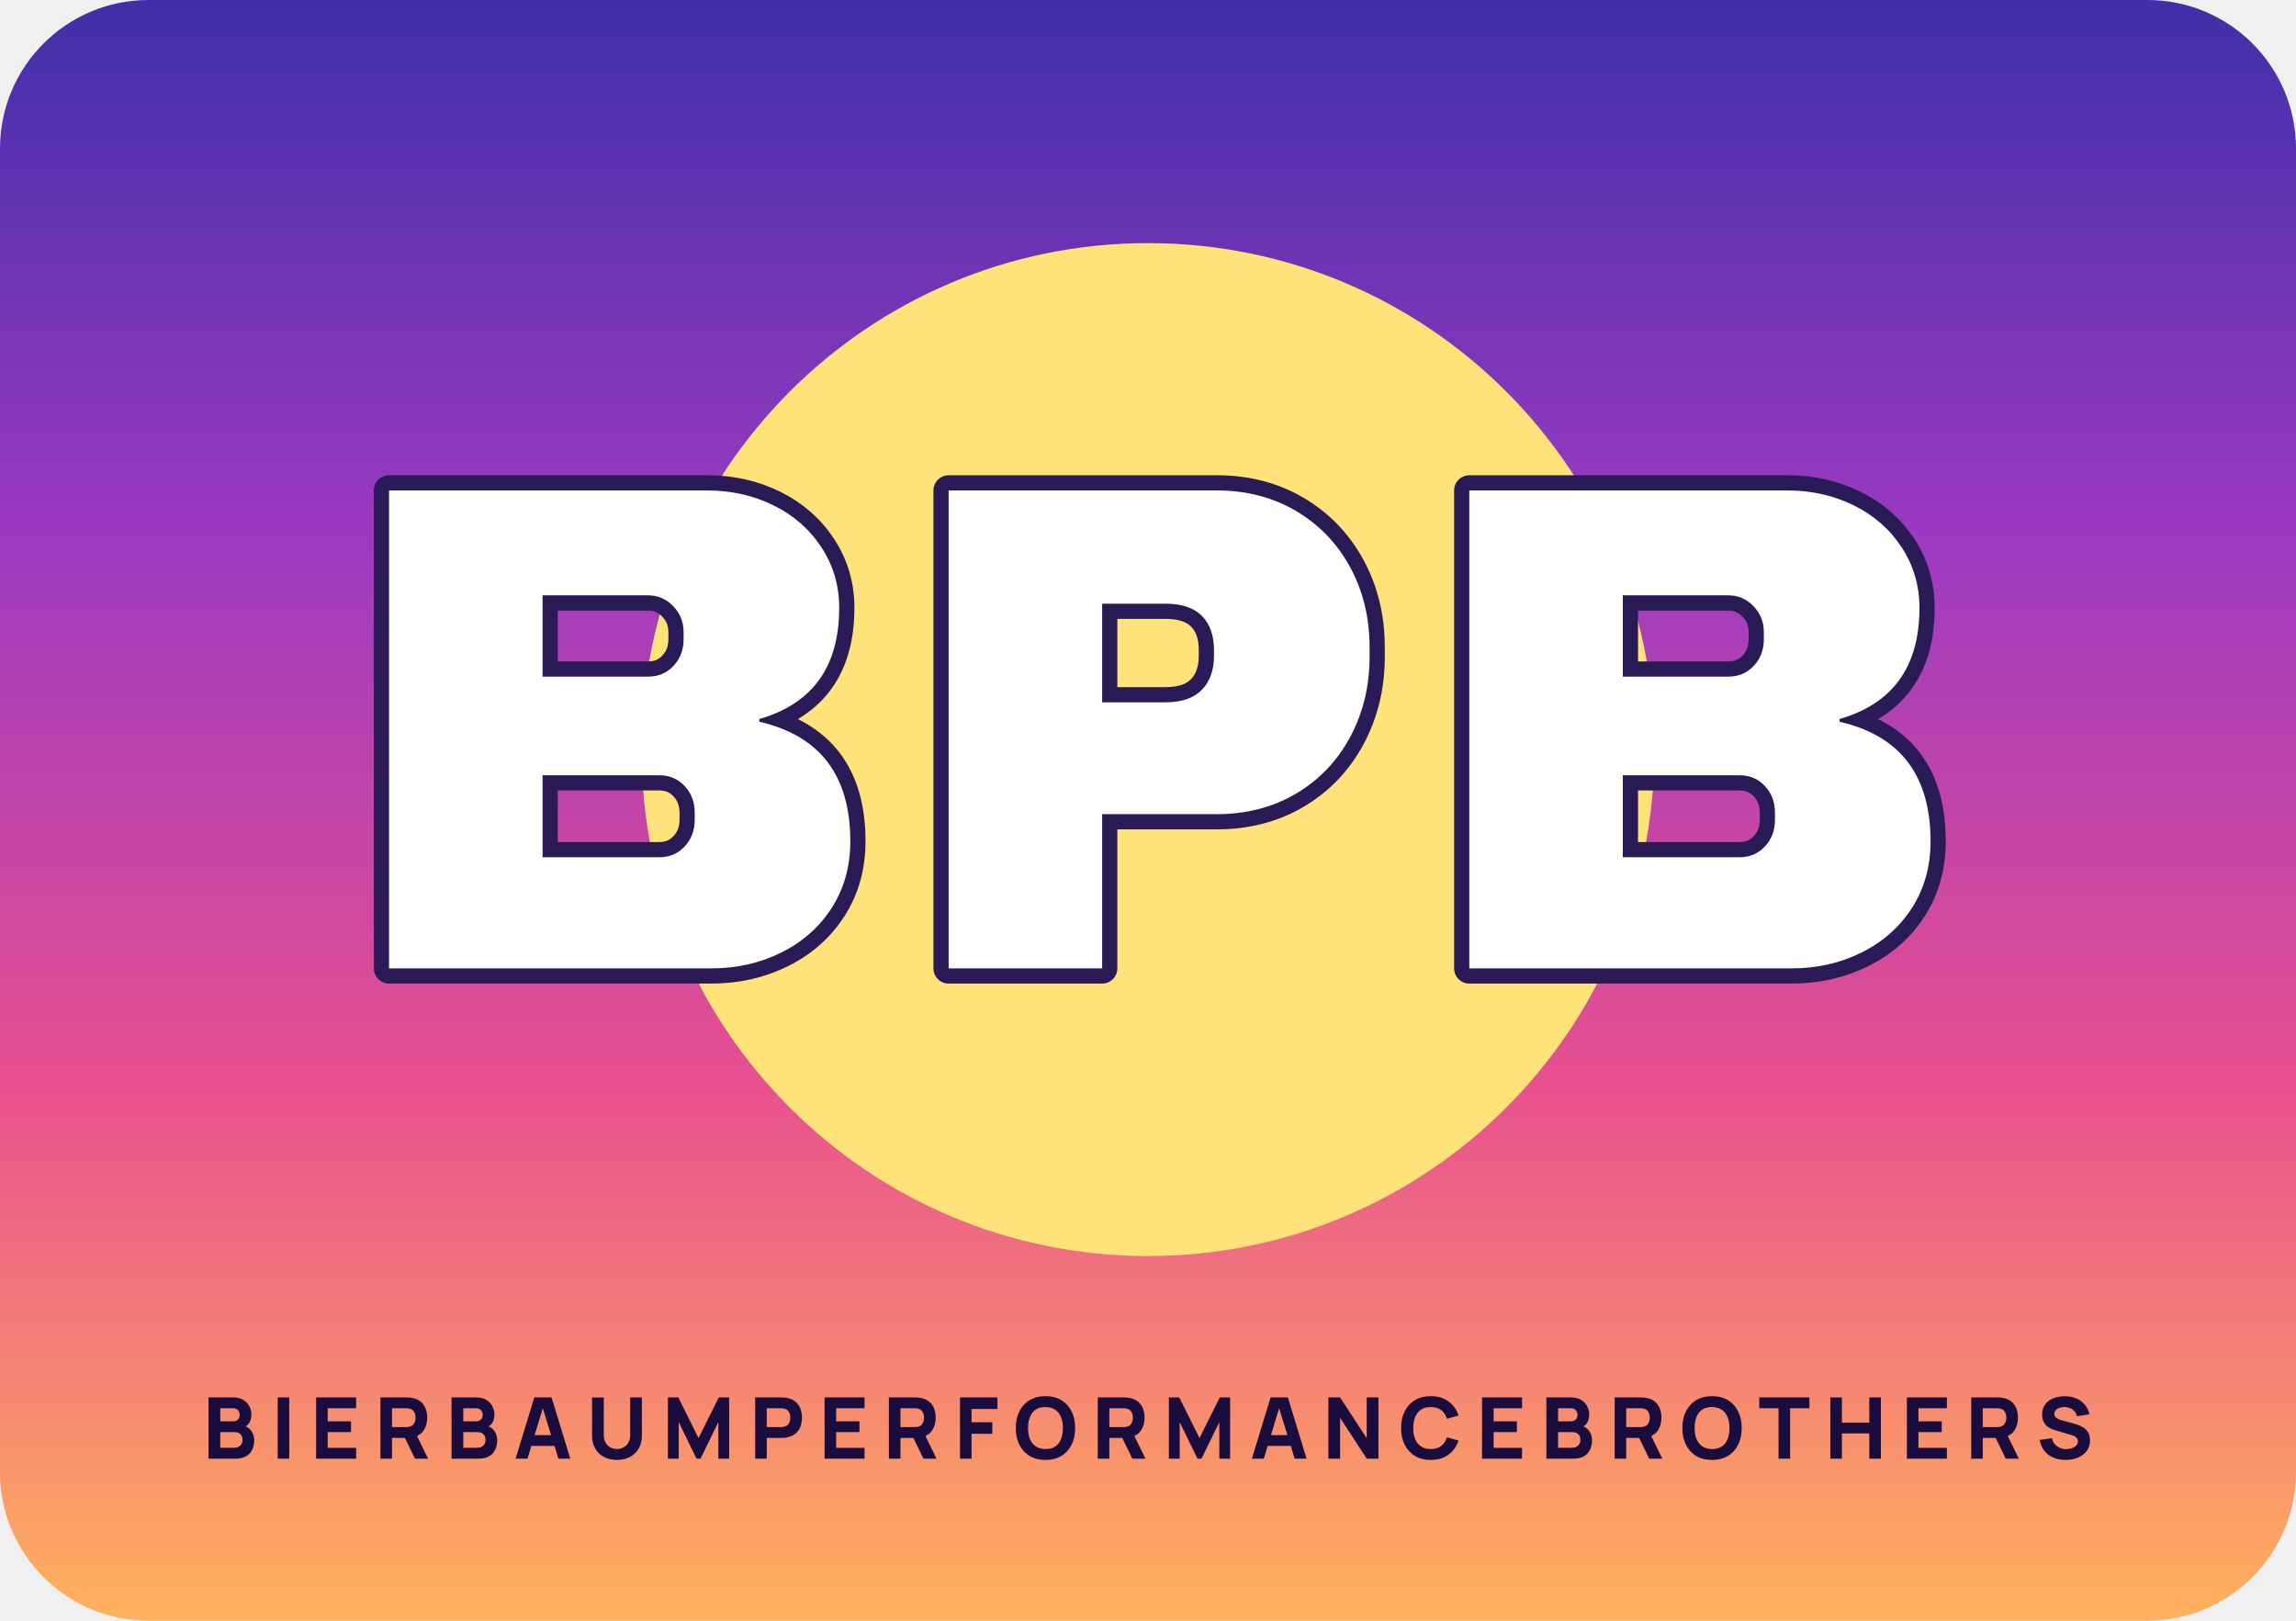
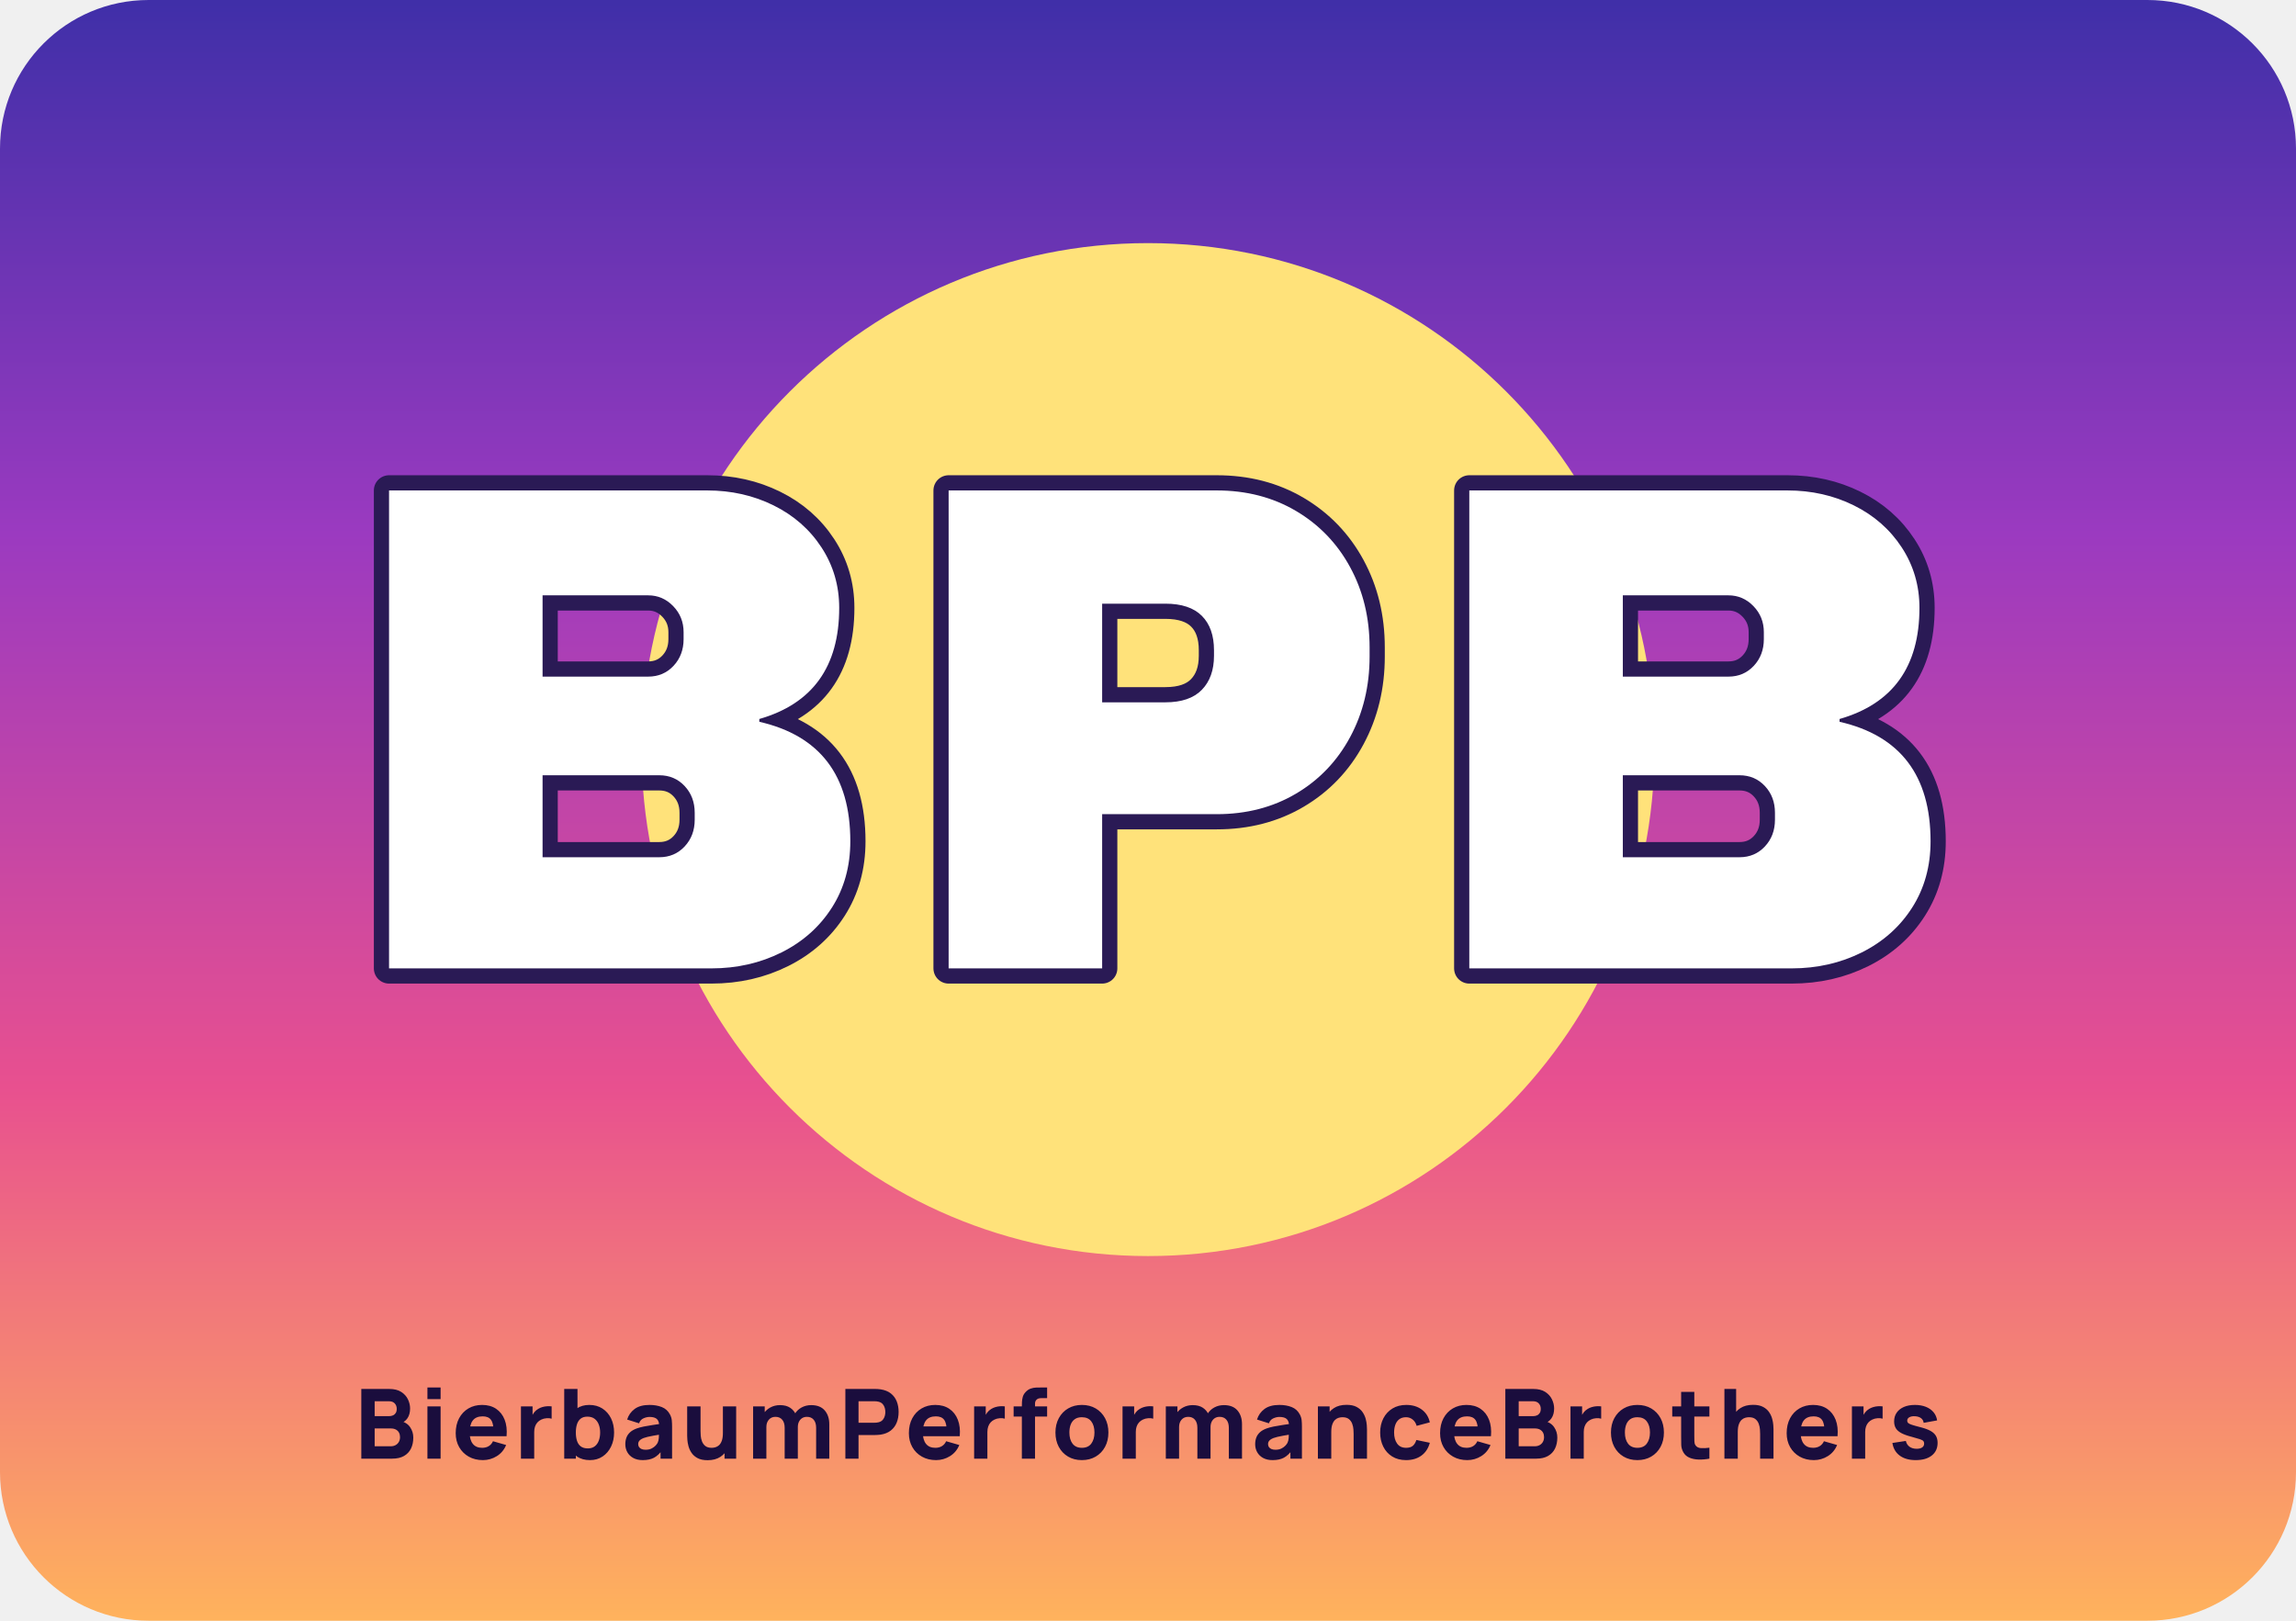
<svg xmlns="http://www.w3.org/2000/svg" viewBox="0 0 680 480">
  <defs>
    <linearGradient id="bg" x1="0" y1="0" x2="0" y2="1">
      <stop offset="0.00" stop-color="#3f2fa8" />
      <stop offset="0.33" stop-color="#9b3ac0" />
      <stop offset="0.67" stop-color="#e8508f" />
      <stop offset="1.00" stop-color="#ffb35c" />
    </linearGradient>
    <clipPath id="c">
      <rect width="680" height="480" rx="44" />
    </clipPath>
  </defs>
  <g clip-path="url(#c)">
    <rect width="680" height="480" fill="url(#bg)" />
    <circle cx="340" cy="222" r="150" fill="#ffe27a" />
    <g transform="translate(100.0 286.8)">
      <path d="M148.544 -106.779Q148.544 -80.65 124.884 -73.861V-73.038Q151.836 -66.866 151.836 -37.65Q151.836 -26.54 146.384 -18.002Q140.932 -9.464 131.468 -4.732Q122.004 0.0 110.688 0.0H15.225V-141.549H109.454Q120.152 -141.549 129.102 -137.126Q138.052 -132.702 143.298 -124.679Q148.544 -116.655 148.544 -106.779ZM60.693 -86.411H91.966Q96.492 -86.411 99.475 -89.6Q102.459 -92.789 102.459 -97.521V-99.578Q102.459 -104.105 99.372 -107.293Q96.286 -110.482 91.966 -110.482H60.693ZM60.693 -32.918H95.258Q99.784 -32.918 102.767 -36.107Q105.75 -39.296 105.75 -44.028V-46.086Q105.75 -50.818 102.767 -54.007Q99.784 -57.196 95.258 -57.196H60.693Z M305.631 -95.052V-92.377Q305.631 -79.21 299.87 -68.511Q294.11 -57.813 283.823 -51.744Q273.536 -45.674 260.368 -45.674H226.421V0.0H180.953V-141.549H260.368Q273.536 -141.549 283.823 -135.48Q294.11 -129.411 299.87 -118.815Q305.631 -108.219 305.631 -95.052ZM226.421 -78.798H245.144Q252.344 -78.798 255.945 -82.502Q259.545 -86.205 259.545 -92.583V-94.229Q259.545 -100.813 255.945 -104.413Q252.344 -108.014 245.144 -108.014H226.421Z M468.479 -106.779Q468.479 -80.65 444.818 -73.861V-73.038Q471.77 -66.866 471.77 -37.65Q471.77 -26.54 466.318 -18.002Q460.866 -9.464 451.402 -4.732Q441.938 0.0 430.622 0.0H335.159V-141.549H429.388Q440.086 -141.549 449.036 -137.126Q457.986 -132.702 463.232 -124.679Q468.479 -116.655 468.479 -106.779ZM380.628 -86.411H411.9Q416.426 -86.411 419.41 -89.6Q422.393 -92.789 422.393 -97.521V-99.578Q422.393 -104.105 419.307 -107.293Q416.221 -110.482 411.9 -110.482H380.628ZM380.628 -32.918H415.192Q419.718 -32.918 422.701 -36.107Q425.685 -39.296 425.685 -44.028V-46.086Q425.685 -50.818 422.701 -54.007Q419.718 -57.196 415.192 -57.196H380.628Z" fill="#ffffff" stroke="#2a1a55" stroke-width="9" stroke-linejoin="round" paint-order="stroke" />
    </g>
-     <g transform="translate(60.0 432)">
-       <path d="M1.763 0.0V-18.134H9.016Q10.956 -18.134 12.152 -17.359Q13.348 -16.585 13.902 -15.414Q14.456 -14.242 14.456 -13.046Q14.456 -11.522 13.77 -10.515Q13.084 -9.508 11.888 -9.168V-9.797Q13.588 -9.445 14.438 -8.223Q15.288 -7.002 15.288 -5.49Q15.288 -3.866 14.689 -2.632Q14.091 -1.398 12.87 -0.699Q11.648 0.0 9.797 0.0ZM5.239 -3.224H9.445Q10.137 -3.224 10.679 -3.52Q11.22 -3.816 11.529 -4.351Q11.837 -4.886 11.837 -5.616Q11.837 -6.259 11.573 -6.762Q11.308 -7.266 10.773 -7.562Q10.238 -7.858 9.445 -7.858H5.239ZM5.239 -11.056H8.966Q9.545 -11.056 9.999 -11.258Q10.452 -11.459 10.716 -11.881Q10.981 -12.303 10.981 -12.971Q10.981 -13.802 10.465 -14.368Q9.948 -14.935 8.966 -14.935H5.239Z M22.243 0.0V-18.134H25.668V0.0Z M33.63 0.0V-18.134H45.468V-14.935H37.056V-11.056H43.956V-7.858H37.056V-3.199H45.468V0.0Z M52.675 0.0V-18.134H60.331Q60.595 -18.134 61.042 -18.115Q61.489 -18.096 61.842 -18.033Q63.467 -17.781 64.505 -16.962Q65.544 -16.144 66.035 -14.904Q66.527 -13.663 66.527 -12.139Q66.527 -9.86 65.393 -8.242Q64.26 -6.624 61.842 -6.246L60.331 -6.145H56.1V0.0ZM62.9 0.0 59.324 -7.379 62.849 -8.059 66.778 0.0ZM56.1 -9.344H60.18Q60.444 -9.344 60.759 -9.369Q61.074 -9.394 61.338 -9.47Q62.031 -9.659 62.409 -10.106Q62.787 -10.553 62.931 -11.101Q63.076 -11.648 63.076 -12.139Q63.076 -12.631 62.931 -13.178Q62.787 -13.726 62.409 -14.173Q62.031 -14.62 61.338 -14.809Q61.074 -14.885 60.759 -14.91Q60.444 -14.935 60.18 -14.935H56.1Z M73.734 0.0V-18.134H80.987Q82.926 -18.134 84.123 -17.359Q85.319 -16.585 85.873 -15.414Q86.427 -14.242 86.427 -13.046Q86.427 -11.522 85.741 -10.515Q85.054 -9.508 83.858 -9.168V-9.797Q85.558 -9.445 86.408 -8.223Q87.258 -7.002 87.258 -5.49Q87.258 -3.866 86.66 -2.632Q86.062 -1.398 84.84 -0.699Q83.619 0.0 81.768 0.0ZM77.209 -3.224H81.415Q82.108 -3.224 82.649 -3.52Q83.191 -3.816 83.499 -4.351Q83.808 -4.886 83.808 -5.616Q83.808 -6.259 83.543 -6.762Q83.279 -7.266 82.744 -7.562Q82.208 -7.858 81.415 -7.858H77.209ZM77.209 -11.056H80.937Q81.516 -11.056 81.969 -11.258Q82.423 -11.459 82.687 -11.881Q82.951 -12.303 82.951 -12.971Q82.951 -13.802 82.435 -14.368Q81.919 -14.935 80.937 -14.935H77.209Z M92.702 0.0 98.243 -18.134H103.356L108.896 0.0H105.37L100.434 -15.993H101.089L96.228 0.0ZM96.027 -3.778V-6.976H105.597V-3.778Z M122.727 0.378Q120.536 0.378 118.874 -0.51Q117.211 -1.398 116.28 -3.01Q115.348 -4.622 115.348 -6.8V-18.108L118.823 -18.134V-6.825Q118.823 -5.931 119.126 -5.201Q119.428 -4.47 119.963 -3.942Q120.498 -3.413 121.21 -3.129Q121.921 -2.846 122.727 -2.846Q123.558 -2.846 124.27 -3.136Q124.981 -3.425 125.51 -3.954Q126.039 -4.483 126.335 -5.213Q126.631 -5.944 126.631 -6.825V-18.134H130.106V-6.8Q130.106 -4.622 129.175 -3.01Q128.243 -1.398 126.58 -0.51Q124.918 0.378 122.727 0.378Z M137.817 0.0V-18.134H140.89L146.884 -6.095L152.878 -18.134H155.951V0.0H152.752V-10.83L147.488 0.0H146.279L141.016 -10.83V0.0Z M163.661 0.0V-18.134H171.318Q171.582 -18.134 172.029 -18.115Q172.476 -18.096 172.829 -18.033Q174.453 -17.781 175.492 -16.962Q176.531 -16.144 177.022 -14.904Q177.513 -13.663 177.513 -12.139Q177.513 -10.616 177.016 -9.375Q176.519 -8.135 175.48 -7.316Q174.441 -6.498 172.829 -6.246Q172.476 -6.196 172.023 -6.17Q171.57 -6.145 171.318 -6.145H167.087V0.0ZM167.087 -9.344H171.167Q171.431 -9.344 171.746 -9.369Q172.061 -9.394 172.325 -9.47Q173.018 -9.659 173.396 -10.106Q173.773 -10.553 173.918 -11.101Q174.063 -11.648 174.063 -12.139Q174.063 -12.631 173.918 -13.178Q173.773 -13.726 173.396 -14.173Q173.018 -14.62 172.325 -14.809Q172.061 -14.885 171.746 -14.91Q171.431 -14.935 171.167 -14.935H167.087Z M184.217 0.0V-18.134H196.054V-14.935H187.642V-11.056H194.543V-7.858H187.642V-3.199H196.054V0.0Z M203.261 0.0V-18.134H210.917Q211.182 -18.134 211.629 -18.115Q212.076 -18.096 212.428 -18.033Q214.053 -17.781 215.092 -16.962Q216.13 -16.144 216.622 -14.904Q217.113 -13.663 217.113 -12.139Q217.113 -9.86 215.979 -8.242Q214.846 -6.624 212.428 -6.246L210.917 -6.145H206.686V0.0ZM213.486 0.0 209.91 -7.379 213.436 -8.059 217.365 0.0ZM206.686 -9.344H210.766Q211.03 -9.344 211.345 -9.369Q211.66 -9.394 211.925 -9.47Q212.617 -9.659 212.995 -10.106Q213.373 -10.553 213.517 -11.101Q213.662 -11.648 213.662 -12.139Q213.662 -12.631 213.517 -13.178Q213.373 -13.726 212.995 -14.173Q212.617 -14.62 211.925 -14.809Q211.66 -14.885 211.345 -14.91Q211.03 -14.935 210.766 -14.935H206.686Z M224.32 0.0V-18.134H235.401V-14.708H227.745V-10.779H233.89V-7.354H227.745V0.0Z M249.635 0.378Q246.915 0.378 244.944 -0.806Q242.973 -1.99 241.909 -4.118Q240.845 -6.246 240.845 -9.067Q240.845 -11.888 241.909 -14.016Q242.973 -16.144 244.944 -17.328Q246.915 -18.511 249.635 -18.511Q252.355 -18.511 254.326 -17.328Q256.297 -16.144 257.361 -14.016Q258.425 -11.888 258.425 -9.067Q258.425 -6.246 257.361 -4.118Q256.297 -1.99 254.326 -0.806Q252.355 0.378 249.635 0.378ZM249.635 -2.846Q251.36 -2.821 252.506 -3.589Q253.652 -4.357 254.225 -5.767Q254.798 -7.178 254.798 -9.067Q254.798 -10.956 254.225 -12.341Q253.652 -13.726 252.506 -14.494Q251.36 -15.262 249.635 -15.288Q247.91 -15.313 246.764 -14.545Q245.618 -13.776 245.045 -12.366Q244.472 -10.956 244.472 -9.067Q244.472 -7.178 245.045 -5.793Q245.618 -4.407 246.764 -3.639Q247.91 -2.871 249.635 -2.846Z M265.128 0.0V-18.134H272.784Q273.049 -18.134 273.496 -18.115Q273.943 -18.096 274.295 -18.033Q275.92 -17.781 276.959 -16.962Q277.998 -16.144 278.489 -14.904Q278.98 -13.663 278.98 -12.139Q278.98 -9.86 277.847 -8.242Q276.713 -6.624 274.295 -6.246L272.784 -6.145H268.553V0.0ZM275.353 0.0 271.777 -7.379 275.303 -8.059 279.232 0.0ZM268.553 -9.344H272.633Q272.898 -9.344 273.213 -9.369Q273.527 -9.394 273.792 -9.47Q274.484 -9.659 274.862 -10.106Q275.24 -10.553 275.385 -11.101Q275.53 -11.648 275.53 -12.139Q275.53 -12.631 275.385 -13.178Q275.24 -13.726 274.862 -14.173Q274.484 -14.62 273.792 -14.809Q273.527 -14.885 273.213 -14.91Q272.898 -14.935 272.633 -14.935H268.553Z M286.187 0.0V-18.134H289.26L295.254 -6.095L301.248 -18.134H304.32V0.0H301.122V-10.83L295.858 0.0H294.649L289.385 -10.83V0.0Z M310.772 0.0 316.313 -18.134H321.425L326.966 0.0H323.44L318.504 -15.993H319.159L314.298 0.0ZM314.096 -3.778V-6.976H323.667V-3.778Z M333.418 0.0V-18.134H336.893L344.776 -6.045V-18.134H348.252V0.0H344.776L336.893 -12.089V0.0Z M363.745 0.378Q361.025 0.378 359.054 -0.806Q357.083 -1.99 356.019 -4.118Q354.955 -6.246 354.955 -9.067Q354.955 -11.888 356.019 -14.016Q357.083 -16.144 359.054 -17.328Q361.025 -18.511 363.745 -18.511Q366.868 -18.511 368.99 -16.962Q371.112 -15.414 371.98 -12.769L368.53 -11.812Q368.026 -13.462 366.83 -14.375Q365.634 -15.288 363.745 -15.288Q362.02 -15.288 360.867 -14.519Q359.715 -13.751 359.136 -12.353Q358.557 -10.956 358.557 -9.067Q358.557 -7.178 359.136 -5.78Q359.715 -4.382 360.867 -3.614Q362.02 -2.846 363.745 -2.846Q365.634 -2.846 366.83 -3.765Q368.026 -4.685 368.53 -6.322L371.98 -5.365Q371.112 -2.72 368.99 -1.171Q366.868 0.378 363.745 0.378Z M378.935 0.0V-18.134H390.773V-14.935H382.361V-11.056H389.262V-7.858H382.361V-3.199H390.773V0.0Z M397.98 0.0V-18.134H405.233Q407.172 -18.134 408.369 -17.359Q409.565 -16.585 410.119 -15.414Q410.673 -14.242 410.673 -13.046Q410.673 -11.522 409.987 -10.515Q409.301 -9.508 408.104 -9.168V-9.797Q409.804 -9.445 410.654 -8.223Q411.504 -7.002 411.504 -5.49Q411.504 -3.866 410.906 -2.632Q410.308 -1.398 409.086 -0.699Q407.865 0.0 406.014 0.0ZM401.455 -3.224H405.661Q406.354 -3.224 406.895 -3.52Q407.437 -3.816 407.745 -4.351Q408.054 -4.886 408.054 -5.616Q408.054 -6.259 407.789 -6.762Q407.525 -7.266 406.99 -7.562Q406.455 -7.858 405.661 -7.858H401.455ZM401.455 -11.056H405.183Q405.762 -11.056 406.215 -11.258Q406.669 -11.459 406.933 -11.881Q407.198 -12.303 407.198 -12.971Q407.198 -13.802 406.681 -14.368Q406.165 -14.935 405.183 -14.935H401.455Z M418.207 0.0V-18.134H425.864Q426.128 -18.134 426.575 -18.115Q427.022 -18.096 427.375 -18.033Q428.999 -17.781 430.038 -16.962Q431.077 -16.144 431.568 -14.904Q432.06 -13.663 432.06 -12.139Q432.06 -9.86 430.926 -8.242Q429.793 -6.624 427.375 -6.246L425.864 -6.145H421.633V0.0ZM428.433 0.0 424.856 -7.379 428.382 -8.059 432.311 0.0ZM421.633 -9.344H425.713Q425.977 -9.344 426.292 -9.369Q426.607 -9.394 426.871 -9.47Q427.564 -9.659 427.942 -10.106Q428.319 -10.553 428.464 -11.101Q428.609 -11.648 428.609 -12.139Q428.609 -12.631 428.464 -13.178Q428.319 -13.726 427.942 -14.173Q427.564 -14.62 426.871 -14.809Q426.607 -14.885 426.292 -14.91Q425.977 -14.935 425.713 -14.935H421.633Z M447.049 0.378Q444.329 0.378 442.358 -0.806Q440.387 -1.99 439.323 -4.118Q438.259 -6.246 438.259 -9.067Q438.259 -11.888 439.323 -14.016Q440.387 -16.144 442.358 -17.328Q444.329 -18.511 447.049 -18.511Q449.769 -18.511 451.74 -17.328Q453.71 -16.144 454.774 -14.016Q455.839 -11.888 455.839 -9.067Q455.839 -6.246 454.774 -4.118Q453.71 -1.99 451.74 -0.806Q449.769 0.378 447.049 0.378ZM447.049 -2.846Q448.774 -2.821 449.92 -3.589Q451.066 -4.357 451.639 -5.767Q452.212 -7.178 452.212 -9.067Q452.212 -10.956 451.639 -12.341Q451.066 -13.726 449.92 -14.494Q448.774 -15.262 447.049 -15.288Q445.324 -15.313 444.178 -14.545Q443.032 -13.776 442.459 -12.366Q441.886 -10.956 441.886 -9.067Q441.886 -7.178 442.459 -5.793Q443.032 -4.407 444.178 -3.639Q445.324 -2.871 447.049 -2.846Z M466.748 0.0V-14.935H461.031V-18.134H475.89V-14.935H470.173V0.0Z M482.09 0.0V-18.134H485.515V-10.679H493.625V-18.134H497.05V0.0H493.625V-7.48H485.515V0.0Z M504.76 0.0V-18.134H516.598V-14.935H508.186V-11.056H515.086V-7.858H508.186V-3.199H516.598V0.0Z M523.805 0.0V-18.134H531.461Q531.725 -18.134 532.172 -18.115Q532.619 -18.096 532.972 -18.033Q534.597 -17.781 535.635 -16.962Q536.674 -16.144 537.165 -14.904Q537.657 -13.663 537.657 -12.139Q537.657 -9.86 536.523 -8.242Q535.39 -6.624 532.972 -6.246L531.461 -6.145H527.23V0.0ZM534.03 0.0 530.454 -7.379 533.979 -8.059 537.908 0.0ZM527.23 -9.344H531.31Q531.574 -9.344 531.889 -9.369Q532.204 -9.394 532.468 -9.47Q533.161 -9.659 533.539 -10.106Q533.917 -10.553 534.061 -11.101Q534.206 -11.648 534.206 -12.139Q534.206 -12.631 534.061 -13.178Q533.917 -13.726 533.539 -14.173Q533.161 -14.62 532.468 -14.809Q532.204 -14.885 531.889 -14.91Q531.574 -14.935 531.31 -14.935H527.23Z M551.714 0.378Q549.699 0.378 548.081 -0.334Q546.463 -1.045 545.424 -2.374Q544.385 -3.702 544.108 -5.541L547.684 -6.07Q548.062 -4.508 549.246 -3.664Q550.43 -2.821 551.941 -2.821Q552.784 -2.821 553.578 -3.085Q554.371 -3.35 554.881 -3.866Q555.391 -4.382 555.391 -5.138Q555.391 -5.415 555.309 -5.673Q555.227 -5.931 555.038 -6.158Q554.85 -6.385 554.503 -6.586Q554.157 -6.787 553.628 -6.951L548.918 -8.336Q548.389 -8.488 547.691 -8.765Q546.992 -9.042 546.337 -9.558Q545.682 -10.074 545.248 -10.924Q544.813 -11.774 544.813 -13.071Q544.813 -14.897 545.732 -16.106Q546.652 -17.315 548.188 -17.907Q549.724 -18.499 551.588 -18.486Q553.464 -18.461 554.938 -17.844Q556.411 -17.227 557.406 -16.049Q558.401 -14.872 558.841 -13.172L555.139 -12.542Q554.938 -13.424 554.396 -14.028Q553.855 -14.633 553.105 -14.948Q552.356 -15.262 551.538 -15.288Q550.732 -15.313 550.02 -15.067Q549.309 -14.822 548.862 -14.356Q548.415 -13.89 548.415 -13.248Q548.415 -12.656 548.78 -12.284Q549.145 -11.913 549.699 -11.686Q550.253 -11.459 550.832 -11.308L553.981 -10.452Q554.686 -10.263 555.542 -9.955Q556.398 -9.646 557.186 -9.098Q557.973 -8.55 558.483 -7.656Q558.993 -6.762 558.993 -5.39Q558.993 -3.929 558.382 -2.84Q557.771 -1.75 556.738 -1.039Q555.706 -0.327 554.403 0.025Q553.099 0.378 551.714 0.378Z" fill="#1a0d3d" />
+     <g transform="translate(105.0 432)">
+       <path d="M2.007 0.0V-20.644H10.265Q12.473 -20.644 13.834 -19.763Q15.196 -18.881 15.827 -17.548Q16.458 -16.214 16.458 -14.852Q16.458 -13.118 15.677 -11.971Q14.895 -10.824 13.533 -10.437V-11.154Q15.469 -10.752 16.437 -9.362Q17.404 -7.971 17.404 -6.251Q17.404 -4.401 16.723 -2.996Q16.042 -1.591 14.652 -0.796Q13.261 0.0 11.154 0.0ZM5.964 -3.67H10.752Q11.541 -3.67 12.157 -4.007Q12.774 -4.344 13.125 -4.953Q13.476 -5.562 13.476 -6.394Q13.476 -7.125 13.175 -7.699Q12.874 -8.272 12.265 -8.609Q11.655 -8.946 10.752 -8.946H5.964ZM5.964 -12.587H10.207Q10.867 -12.587 11.383 -12.817Q11.899 -13.046 12.2 -13.526Q12.501 -14.007 12.501 -14.766Q12.501 -15.713 11.913 -16.358Q11.326 -17.003 10.207 -17.003H5.964Z M21.59 -17.634V-21.074H25.49V-17.634ZM21.59 0.0V-15.483H25.49V0.0Z M38.02 0.43Q35.64 0.43 33.826 -0.595Q32.013 -1.62 30.988 -3.419Q29.963 -5.218 29.963 -7.541Q29.963 -10.078 30.966 -11.956Q31.97 -13.834 33.733 -14.874Q35.497 -15.913 37.79 -15.913Q40.228 -15.913 41.934 -14.766Q43.64 -13.619 44.457 -11.541Q45.274 -9.462 45.03 -6.652H41.174V-8.086Q41.174 -10.451 40.421 -11.491Q39.668 -12.53 37.962 -12.53Q35.97 -12.53 35.031 -11.318Q34.092 -10.107 34.092 -7.742Q34.092 -5.577 35.031 -4.394Q35.97 -3.211 37.79 -3.211Q38.937 -3.211 39.754 -3.713Q40.572 -4.215 41.002 -5.161L44.901 -4.043Q44.027 -1.921 42.141 -0.745Q40.256 0.43 38.02 0.43ZM32.887 -6.652V-9.548H43.152V-6.652Z M49.288 0.0V-15.483H52.729V-11.698L52.356 -12.186Q52.657 -12.989 53.159 -13.648Q53.661 -14.308 54.392 -14.738Q54.951 -15.082 55.61 -15.275Q56.27 -15.469 56.972 -15.519Q57.675 -15.569 58.377 -15.483V-11.842Q57.732 -12.042 56.879 -11.978Q56.026 -11.913 55.338 -11.584Q54.65 -11.268 54.177 -10.745Q53.704 -10.222 53.46 -9.512Q53.216 -8.802 53.216 -7.914V0.0Z M69.732 0.43Q67.423 0.43 65.875 -0.645Q64.327 -1.72 63.545 -3.57Q62.764 -5.419 62.764 -7.742Q62.764 -10.064 63.538 -11.913Q64.312 -13.763 65.818 -14.838Q67.323 -15.913 69.531 -15.913Q71.753 -15.913 73.402 -14.852Q75.05 -13.791 75.961 -11.949Q76.871 -10.107 76.871 -7.742Q76.871 -5.419 75.975 -3.57Q75.079 -1.72 73.473 -0.645Q71.868 0.43 69.732 0.43ZM62.105 0.0V-20.644H66.033V-10.609H65.545V0.0ZM69.101 -3.039Q70.362 -3.039 71.165 -3.67Q71.968 -4.301 72.355 -5.369Q72.742 -6.437 72.742 -7.742Q72.742 -9.032 72.341 -10.1Q71.939 -11.168 71.101 -11.806Q70.262 -12.444 68.957 -12.444Q67.739 -12.444 66.986 -11.856Q66.234 -11.268 65.889 -10.207Q65.545 -9.147 65.545 -7.742Q65.545 -6.337 65.889 -5.276Q66.234 -4.215 67.015 -3.627Q67.796 -3.039 69.101 -3.039Z M85.358 0.43Q83.695 0.43 82.541 -0.208Q81.387 -0.846 80.792 -1.914Q80.197 -2.982 80.197 -4.272Q80.197 -5.347 80.527 -6.236Q80.857 -7.125 81.595 -7.806Q82.333 -8.487 83.58 -8.946Q84.441 -9.261 85.63 -9.505Q86.82 -9.749 88.326 -9.971Q89.831 -10.193 91.637 -10.465L90.232 -9.691Q90.232 -11.068 89.573 -11.713Q88.913 -12.358 87.365 -12.358Q86.505 -12.358 85.573 -11.942Q84.641 -11.526 84.269 -10.465L80.742 -11.584Q81.33 -13.505 82.95 -14.709Q84.57 -15.913 87.365 -15.913Q89.415 -15.913 91.007 -15.282Q92.598 -14.652 93.415 -13.103Q93.874 -12.243 93.96 -11.383Q94.046 -10.523 94.046 -9.462V0.0H90.634V-3.183L91.121 -2.523Q89.989 -0.961 88.677 -0.265Q87.365 0.43 85.358 0.43ZM86.19 -2.638Q87.265 -2.638 88.003 -3.018Q88.741 -3.398 89.179 -3.885Q89.616 -4.373 89.774 -4.702Q90.075 -5.333 90.125 -6.172Q90.175 -7.01 90.175 -7.57L91.322 -7.283Q89.587 -6.996 88.512 -6.803Q87.437 -6.609 86.777 -6.451Q86.118 -6.294 85.616 -6.107Q85.043 -5.878 84.691 -5.613Q84.34 -5.347 84.175 -5.032Q84.01 -4.717 84.01 -4.33Q84.01 -3.799 84.276 -3.419Q84.541 -3.039 85.028 -2.839Q85.516 -2.638 86.19 -2.638Z M104.569 0.459Q102.748 0.459 101.601 -0.158Q100.454 -0.774 99.816 -1.72Q99.178 -2.667 98.906 -3.692Q98.633 -4.717 98.576 -5.562Q98.519 -6.408 98.519 -6.795V-15.483H102.476V-8.172Q102.476 -7.641 102.533 -6.817Q102.59 -5.993 102.891 -5.161Q103.192 -4.33 103.873 -3.77Q104.554 -3.211 105.802 -3.211Q106.303 -3.211 106.877 -3.369Q107.45 -3.527 107.952 -3.978Q108.454 -4.43 108.776 -5.312Q109.099 -6.193 109.099 -7.627L111.335 -6.566Q111.335 -4.731 110.59 -3.125Q109.844 -1.52 108.346 -0.53Q106.848 0.459 104.569 0.459ZM109.586 0.0V-5.132H109.099V-15.483H113.027V0.0Z M136.711 0.0V-9.147Q136.711 -10.681 135.987 -11.534Q135.263 -12.387 133.987 -12.387Q133.17 -12.387 132.567 -12.007Q131.965 -11.627 131.628 -10.946Q131.291 -10.265 131.291 -9.376L129.657 -10.465Q129.657 -12.057 130.41 -13.275Q131.162 -14.494 132.431 -15.175Q133.7 -15.856 135.248 -15.856Q137.901 -15.856 139.255 -14.286Q140.61 -12.716 140.61 -10.179V0.0ZM118.045 0.0V-15.483H121.485V-10.351H121.973V0.0ZM127.392 0.0V-9.147Q127.392 -10.681 126.668 -11.534Q125.944 -12.387 124.668 -12.387Q123.45 -12.387 122.711 -11.548Q121.973 -10.709 121.973 -9.376L120.339 -10.523Q120.339 -12.042 121.098 -13.247Q121.858 -14.451 123.141 -15.153Q124.424 -15.856 126.016 -15.856Q127.836 -15.856 129.005 -15.082Q130.173 -14.308 130.732 -13.017Q131.291 -11.727 131.291 -10.179V0.0Z M145.37 0.0V-20.644H154.086Q154.387 -20.644 154.896 -20.623Q155.405 -20.601 155.806 -20.53Q157.656 -20.243 158.839 -19.311Q160.021 -18.379 160.58 -16.967Q161.14 -15.555 161.14 -13.82Q161.14 -12.085 160.573 -10.673Q160.007 -9.261 158.824 -8.329Q157.642 -7.398 155.806 -7.111Q155.405 -7.053 154.889 -7.025Q154.373 -6.996 154.086 -6.996H149.269V0.0ZM149.269 -10.638H153.914Q154.215 -10.638 154.574 -10.666Q154.932 -10.695 155.233 -10.781Q156.022 -10.996 156.452 -11.505Q156.882 -12.014 157.047 -12.637Q157.211 -13.261 157.211 -13.82Q157.211 -14.379 157.047 -15.003Q156.882 -15.627 156.452 -16.135Q156.022 -16.644 155.233 -16.859Q154.932 -16.945 154.574 -16.974Q154.215 -17.003 153.914 -17.003H149.269Z M172.236 0.43Q169.856 0.43 168.042 -0.595Q166.229 -1.62 165.204 -3.419Q164.179 -5.218 164.179 -7.541Q164.179 -10.078 165.182 -11.956Q166.186 -13.834 167.949 -14.874Q169.713 -15.913 172.006 -15.913Q174.444 -15.913 176.15 -14.766Q177.856 -13.619 178.673 -11.541Q179.49 -9.462 179.246 -6.652H175.39V-8.086Q175.39 -10.451 174.637 -11.491Q173.885 -12.53 172.179 -12.53Q170.186 -12.53 169.247 -11.318Q168.308 -10.107 168.308 -7.742Q168.308 -5.577 169.247 -4.394Q170.186 -3.211 172.006 -3.211Q173.153 -3.211 173.971 -3.713Q174.788 -4.215 175.218 -5.161L179.117 -4.043Q178.243 -1.921 176.358 -0.745Q174.472 0.43 172.236 0.43ZM167.103 -6.652V-9.548H177.368V-6.652Z M183.504 0.0V-15.483H186.945V-11.698L186.572 -12.186Q186.873 -12.989 187.375 -13.648Q187.877 -14.308 188.608 -14.738Q189.167 -15.082 189.826 -15.275Q190.486 -15.469 191.188 -15.519Q191.891 -15.569 192.593 -15.483V-11.842Q191.948 -12.042 191.095 -11.978Q190.242 -11.913 189.554 -11.584Q188.866 -11.268 188.393 -10.745Q187.92 -10.222 187.676 -9.512Q187.432 -8.802 187.432 -7.914V0.0Z M197.64 0.0V-15.426Q197.64 -16.014 197.668 -16.759Q197.697 -17.505 197.905 -18.264Q198.113 -19.024 198.672 -19.641Q199.389 -20.444 200.227 -20.737Q201.066 -21.031 201.855 -21.053Q202.643 -21.074 203.202 -21.074H205.123V-17.92H203.346Q202.428 -17.92 201.984 -17.454Q201.539 -16.988 201.539 -16.343V0.0ZM195.203 -12.473V-15.483H205.123V-12.473Z M215.417 0.43Q213.08 0.43 211.316 -0.616Q209.553 -1.663 208.571 -3.505Q207.589 -5.347 207.589 -7.742Q207.589 -10.164 208.593 -12.007Q209.596 -13.849 211.36 -14.881Q213.123 -15.913 215.417 -15.913Q217.753 -15.913 219.524 -14.867Q221.295 -13.82 222.284 -11.978Q223.273 -10.136 223.273 -7.742Q223.273 -5.333 222.277 -3.491Q221.28 -1.649 219.51 -0.609Q217.739 0.43 215.417 0.43ZM215.417 -3.211Q217.295 -3.211 218.219 -4.48Q219.144 -5.749 219.144 -7.742Q219.144 -9.806 218.205 -11.039Q217.266 -12.272 215.417 -12.272Q214.141 -12.272 213.324 -11.698Q212.506 -11.125 212.112 -10.107Q211.718 -9.089 211.718 -7.742Q211.718 -5.663 212.657 -4.437Q213.596 -3.211 215.417 -3.211Z M227.459 0.0V-15.483H230.9V-11.698L230.527 -12.186Q230.828 -12.989 231.33 -13.648Q231.832 -14.308 232.563 -14.738Q233.122 -15.082 233.781 -15.275Q234.441 -15.469 235.143 -15.519Q235.846 -15.569 236.548 -15.483V-11.842Q235.903 -12.042 235.05 -11.978Q234.197 -11.913 233.509 -11.584Q232.821 -11.268 232.348 -10.745Q231.875 -10.222 231.631 -9.512Q231.387 -8.802 231.387 -7.914V0.0Z M258.942 0.0V-9.147Q258.942 -10.681 258.218 -11.534Q257.494 -12.387 256.218 -12.387Q255.401 -12.387 254.798 -12.007Q254.196 -11.627 253.859 -10.946Q253.522 -10.265 253.522 -9.376L251.888 -10.465Q251.888 -12.057 252.641 -13.275Q253.393 -14.494 254.662 -15.175Q255.931 -15.856 257.479 -15.856Q260.131 -15.856 261.486 -14.286Q262.841 -12.716 262.841 -10.179V0.0ZM240.276 0.0V-15.483H243.716V-10.351H244.204V0.0ZM249.623 0.0V-9.147Q249.623 -10.681 248.899 -11.534Q248.175 -12.387 246.899 -12.387Q245.681 -12.387 244.942 -11.548Q244.204 -10.709 244.204 -9.376L242.57 -10.523Q242.57 -12.042 243.329 -13.247Q244.089 -14.451 245.372 -15.153Q246.655 -15.856 248.247 -15.856Q250.067 -15.856 251.236 -15.082Q252.404 -14.308 252.963 -13.017Q253.522 -11.727 253.522 -10.179V0.0Z M271.902 0.43Q270.239 0.43 269.084 -0.208Q267.93 -0.846 267.335 -1.914Q266.74 -2.982 266.74 -4.272Q266.74 -5.347 267.07 -6.236Q267.4 -7.125 268.138 -7.806Q268.877 -8.487 270.124 -8.946Q270.984 -9.261 272.174 -9.505Q273.364 -9.749 274.869 -9.971Q276.374 -10.193 278.181 -10.465L276.776 -9.691Q276.776 -11.068 276.116 -11.713Q275.457 -12.358 273.909 -12.358Q273.048 -12.358 272.117 -11.942Q271.185 -11.526 270.812 -10.465L267.285 -11.584Q267.873 -13.505 269.493 -14.709Q271.113 -15.913 273.909 -15.913Q275.959 -15.913 277.55 -15.282Q279.141 -14.652 279.959 -13.103Q280.417 -12.243 280.503 -11.383Q280.589 -10.523 280.589 -9.462V0.0H277.177V-3.183L277.665 -2.523Q276.532 -0.961 275.22 -0.265Q273.909 0.43 271.902 0.43ZM272.733 -2.638Q273.808 -2.638 274.547 -3.018Q275.285 -3.398 275.722 -3.885Q276.159 -4.373 276.317 -4.702Q276.618 -5.333 276.668 -6.172Q276.719 -7.01 276.719 -7.57L277.865 -7.283Q276.131 -6.996 275.056 -6.803Q273.98 -6.609 273.321 -6.451Q272.661 -6.294 272.16 -6.107Q271.586 -5.878 271.235 -5.613Q270.884 -5.347 270.719 -5.032Q270.554 -4.717 270.554 -4.33Q270.554 -3.799 270.819 -3.419Q271.084 -3.039 271.572 -2.839Q272.059 -2.638 272.733 -2.638Z M295.9 0.0V-7.311Q295.9 -7.842 295.843 -8.666Q295.786 -9.491 295.485 -10.322Q295.184 -11.154 294.503 -11.713Q293.822 -12.272 292.574 -12.272Q292.073 -12.272 291.499 -12.114Q290.926 -11.956 290.424 -11.505Q289.922 -11.053 289.6 -10.179Q289.277 -9.304 289.277 -7.856L287.041 -8.917Q287.041 -10.752 287.786 -12.358Q288.532 -13.964 290.03 -14.953Q291.528 -15.942 293.807 -15.942Q295.628 -15.942 296.775 -15.325Q297.922 -14.709 298.56 -13.763Q299.198 -12.817 299.47 -11.792Q299.743 -10.767 299.8 -9.921Q299.857 -9.075 299.857 -8.688V0.0ZM285.32 0.0V-15.483H288.79V-10.351H289.277V0.0Z M311.441 0.43Q309.032 0.43 307.312 -0.645Q305.592 -1.72 304.674 -3.57Q303.757 -5.419 303.757 -7.742Q303.757 -10.093 304.71 -11.942Q305.663 -13.791 307.398 -14.852Q309.133 -15.913 311.498 -15.913Q314.237 -15.913 316.093 -14.53Q317.95 -13.146 318.466 -10.752L314.566 -9.72Q314.222 -10.924 313.369 -11.598Q312.516 -12.272 311.441 -12.272Q310.208 -12.272 309.42 -11.677Q308.631 -11.082 308.258 -10.057Q307.886 -9.032 307.886 -7.742Q307.886 -5.72 308.782 -4.466Q309.678 -3.211 311.441 -3.211Q312.76 -3.211 313.448 -3.813Q314.136 -4.416 314.48 -5.534L318.466 -4.702Q317.806 -2.236 315.971 -0.903Q314.136 0.43 311.441 0.43Z M329.562 0.43Q327.182 0.43 325.369 -0.595Q323.555 -1.62 322.53 -3.419Q321.505 -5.218 321.505 -7.541Q321.505 -10.078 322.509 -11.956Q323.512 -13.834 325.275 -14.874Q327.039 -15.913 329.333 -15.913Q331.77 -15.913 333.476 -14.766Q335.182 -13.619 335.999 -11.541Q336.816 -9.462 336.572 -6.652H332.716V-8.086Q332.716 -10.451 331.963 -11.491Q331.211 -12.53 329.505 -12.53Q327.512 -12.53 326.573 -11.318Q325.634 -10.107 325.634 -7.742Q325.634 -5.577 326.573 -4.394Q327.512 -3.211 329.333 -3.211Q330.48 -3.211 331.297 -3.713Q332.114 -4.215 332.544 -5.161L336.443 -4.043Q335.569 -1.921 333.684 -0.745Q331.798 0.43 329.562 0.43ZM324.43 -6.652V-9.548H334.694V-6.652Z M340.83 0.0V-20.644H349.088Q351.296 -20.644 352.658 -19.763Q354.02 -18.881 354.65 -17.548Q355.281 -16.214 355.281 -14.852Q355.281 -13.118 354.5 -11.971Q353.719 -10.824 352.357 -10.437V-11.154Q354.292 -10.752 355.26 -9.362Q356.227 -7.971 356.227 -6.251Q356.227 -4.401 355.546 -2.996Q354.865 -1.591 353.475 -0.796Q352.084 0.0 349.977 0.0ZM344.787 -3.67H349.575Q350.364 -3.67 350.98 -4.007Q351.597 -4.344 351.948 -4.953Q352.299 -5.562 352.299 -6.394Q352.299 -7.125 351.998 -7.699Q351.697 -8.272 351.088 -8.609Q350.479 -8.946 349.575 -8.946H344.787ZM344.787 -12.587H349.031Q349.69 -12.587 350.206 -12.817Q350.722 -13.046 351.023 -13.526Q351.324 -14.007 351.324 -14.766Q351.324 -15.713 350.737 -16.358Q350.149 -17.003 349.031 -17.003H344.787Z M360.127 0.0V-15.483H363.568V-11.698L363.195 -12.186Q363.496 -12.989 363.998 -13.648Q364.499 -14.308 365.231 -14.738Q365.79 -15.082 366.449 -15.275Q367.109 -15.469 367.811 -15.519Q368.514 -15.569 369.216 -15.483V-11.842Q368.571 -12.042 367.718 -11.978Q366.865 -11.913 366.177 -11.584Q365.489 -11.268 365.016 -10.745Q364.542 -10.222 364.299 -9.512Q364.055 -8.802 364.055 -7.914V0.0Z M379.94 0.43Q377.603 0.43 375.839 -0.616Q374.076 -1.663 373.094 -3.505Q372.112 -5.347 372.112 -7.742Q372.112 -10.164 373.116 -12.007Q374.119 -13.849 375.882 -14.881Q377.646 -15.913 379.94 -15.913Q382.276 -15.913 384.047 -14.867Q385.817 -13.82 386.807 -11.978Q387.796 -10.136 387.796 -7.742Q387.796 -5.333 386.8 -3.491Q385.803 -1.649 384.033 -0.609Q382.262 0.43 379.94 0.43ZM379.94 -3.211Q381.818 -3.211 382.742 -4.48Q383.667 -5.749 383.667 -7.742Q383.667 -9.806 382.728 -11.039Q381.789 -12.272 379.94 -12.272Q378.664 -12.272 377.847 -11.698Q377.029 -11.125 376.635 -10.107Q376.241 -9.089 376.241 -7.742Q376.241 -5.663 377.18 -4.437Q378.119 -3.211 379.94 -3.211Z M401.272 0.0Q399.666 0.301 398.125 0.265Q396.584 0.229 395.373 -0.28Q394.161 -0.788 393.53 -1.921Q392.957 -2.982 392.928 -4.079Q392.9 -5.175 392.9 -6.566V-19.784H396.799V-6.795Q396.799 -5.892 396.821 -5.168Q396.842 -4.444 397.114 -4.014Q397.631 -3.197 398.763 -3.125Q399.896 -3.054 401.272 -3.24ZM390.262 -12.473V-15.483H401.272V-12.473Z M416.296 0.0V-7.311Q416.296 -7.842 416.239 -8.666Q416.182 -9.491 415.881 -10.322Q415.58 -11.154 414.899 -11.713Q414.218 -12.272 412.97 -12.272Q412.469 -12.272 411.895 -12.114Q411.322 -11.956 410.82 -11.505Q410.318 -11.053 409.996 -10.179Q409.673 -9.304 409.673 -7.856L407.437 -8.917Q407.437 -10.752 408.182 -12.358Q408.928 -13.964 410.426 -14.953Q411.924 -15.942 414.203 -15.942Q416.024 -15.942 417.171 -15.325Q418.318 -14.709 418.956 -13.763Q419.594 -12.817 419.866 -11.792Q420.138 -10.767 420.196 -9.921Q420.253 -9.075 420.253 -8.688V0.0ZM405.716 0.0V-20.644H409.186V-10.035H409.673V0.0Z M432.21 0.43Q429.83 0.43 428.016 -0.595Q426.203 -1.62 425.178 -3.419Q424.153 -5.218 424.153 -7.541Q424.153 -10.078 425.156 -11.956Q426.16 -13.834 427.923 -14.874Q429.686 -15.913 431.98 -15.913Q434.417 -15.913 436.123 -14.766Q437.829 -13.619 438.647 -11.541Q439.464 -9.462 439.22 -6.652H435.364V-8.086Q435.364 -10.451 434.611 -11.491Q433.858 -12.53 432.152 -12.53Q430.16 -12.53 429.221 -11.318Q428.281 -10.107 428.281 -7.742Q428.281 -5.577 429.221 -4.394Q430.16 -3.211 431.98 -3.211Q433.127 -3.211 433.944 -3.713Q434.761 -4.215 435.192 -5.161L439.091 -4.043Q438.217 -1.921 436.331 -0.745Q434.446 0.43 432.21 0.43ZM427.077 -6.652V-9.548H437.342V-6.652Z M443.478 0.0V-15.483H446.919V-11.698L446.546 -12.186Q446.847 -12.989 447.349 -13.648Q447.85 -14.308 448.582 -14.738Q449.141 -15.082 449.8 -15.275Q450.46 -15.469 451.162 -15.519Q451.865 -15.569 452.567 -15.483V-11.842Q451.922 -12.042 451.069 -11.978Q450.216 -11.913 449.528 -11.584Q448.84 -11.268 448.367 -10.745Q447.893 -10.222 447.65 -9.512Q447.406 -8.802 447.406 -7.914V0.0Z M462.373 0.43Q459.449 0.43 457.649 -0.896Q455.85 -2.222 455.463 -4.645L459.449 -5.247Q459.692 -4.158 460.531 -3.541Q461.37 -2.925 462.66 -2.925Q463.721 -2.925 464.294 -3.333Q464.868 -3.742 464.868 -4.473Q464.868 -4.932 464.638 -5.211Q464.409 -5.491 463.613 -5.763Q462.818 -6.036 461.14 -6.48Q459.248 -6.967 458.115 -7.57Q456.983 -8.172 456.481 -9.01Q455.979 -9.849 455.979 -11.039Q455.979 -12.53 456.739 -13.627Q457.499 -14.723 458.882 -15.318Q460.266 -15.913 462.144 -15.913Q463.964 -15.913 465.369 -15.354Q466.774 -14.795 467.642 -13.763Q468.509 -12.731 468.71 -11.326L464.724 -10.609Q464.624 -11.469 463.979 -11.971Q463.334 -12.473 462.23 -12.559Q461.155 -12.63 460.502 -12.272Q459.85 -11.913 459.85 -11.24Q459.85 -10.838 460.129 -10.566Q460.409 -10.293 461.291 -10.007Q462.172 -9.72 463.979 -9.261Q465.742 -8.802 466.81 -8.193Q467.878 -7.584 468.366 -6.731Q468.853 -5.878 468.853 -4.674Q468.853 -2.294 467.133 -0.932Q465.412 0.43 462.373 0.43Z" fill="#1a0d3d" />
    </g>
  </g>
</svg>
